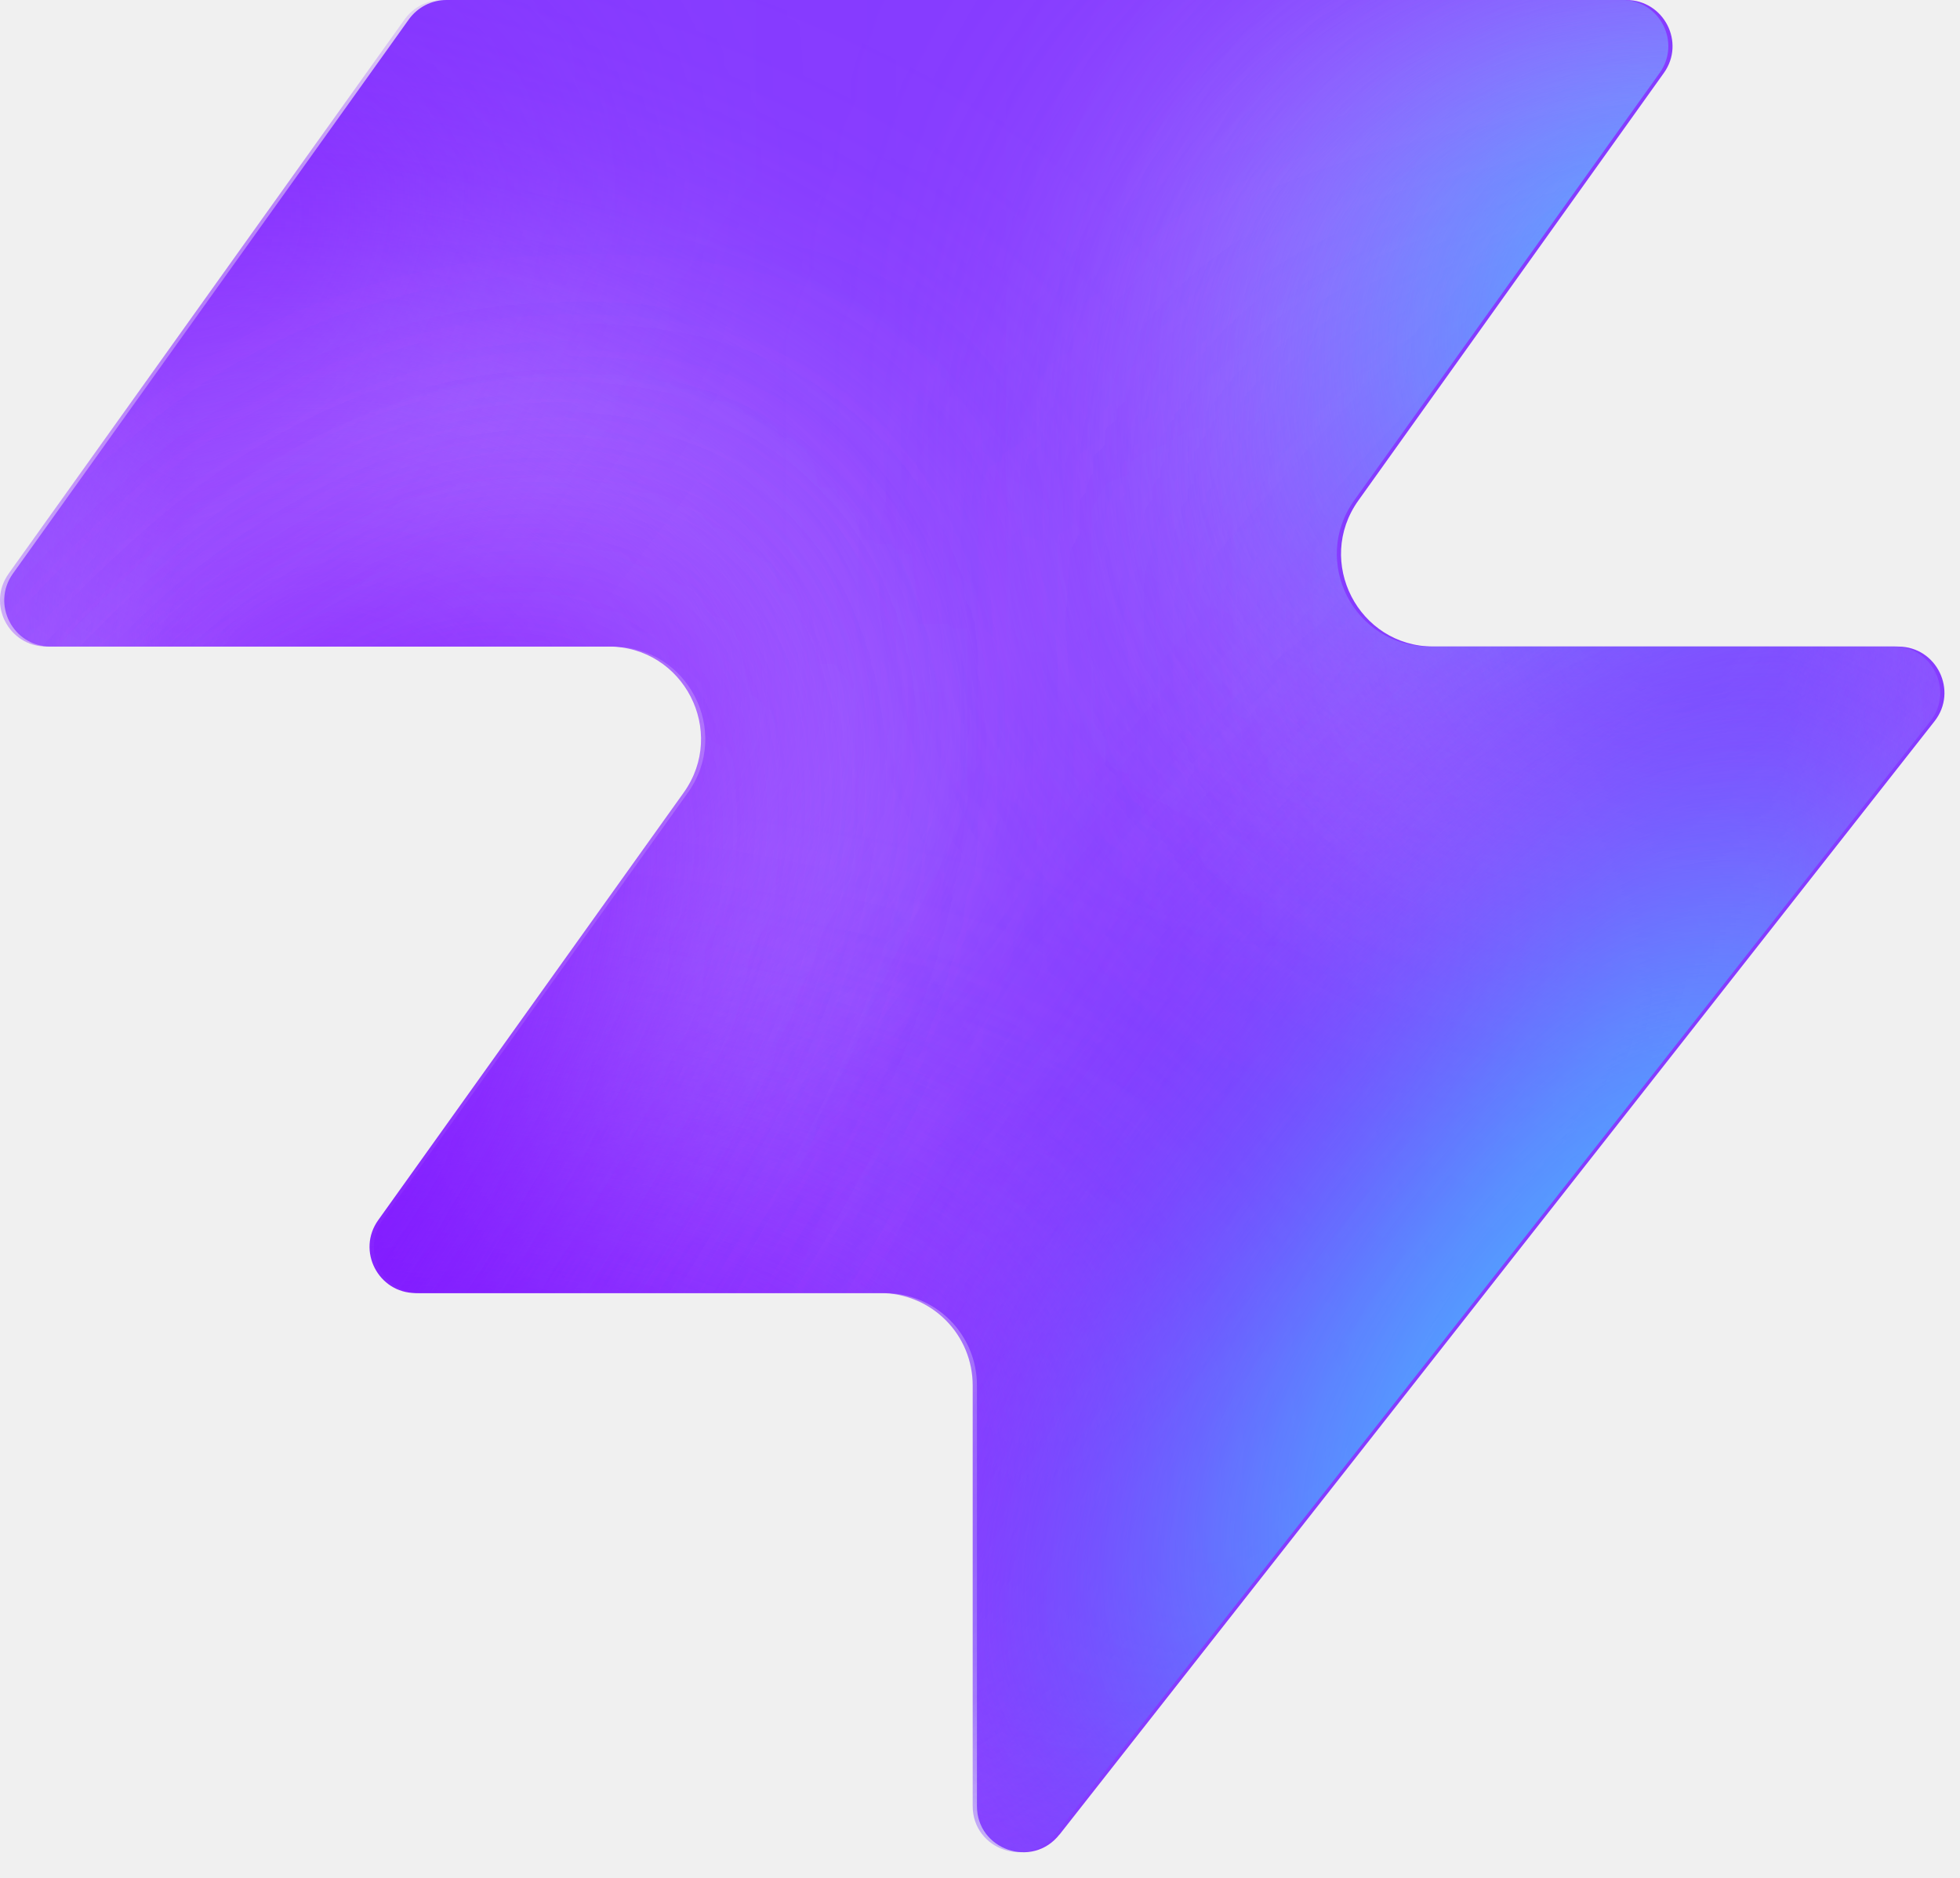
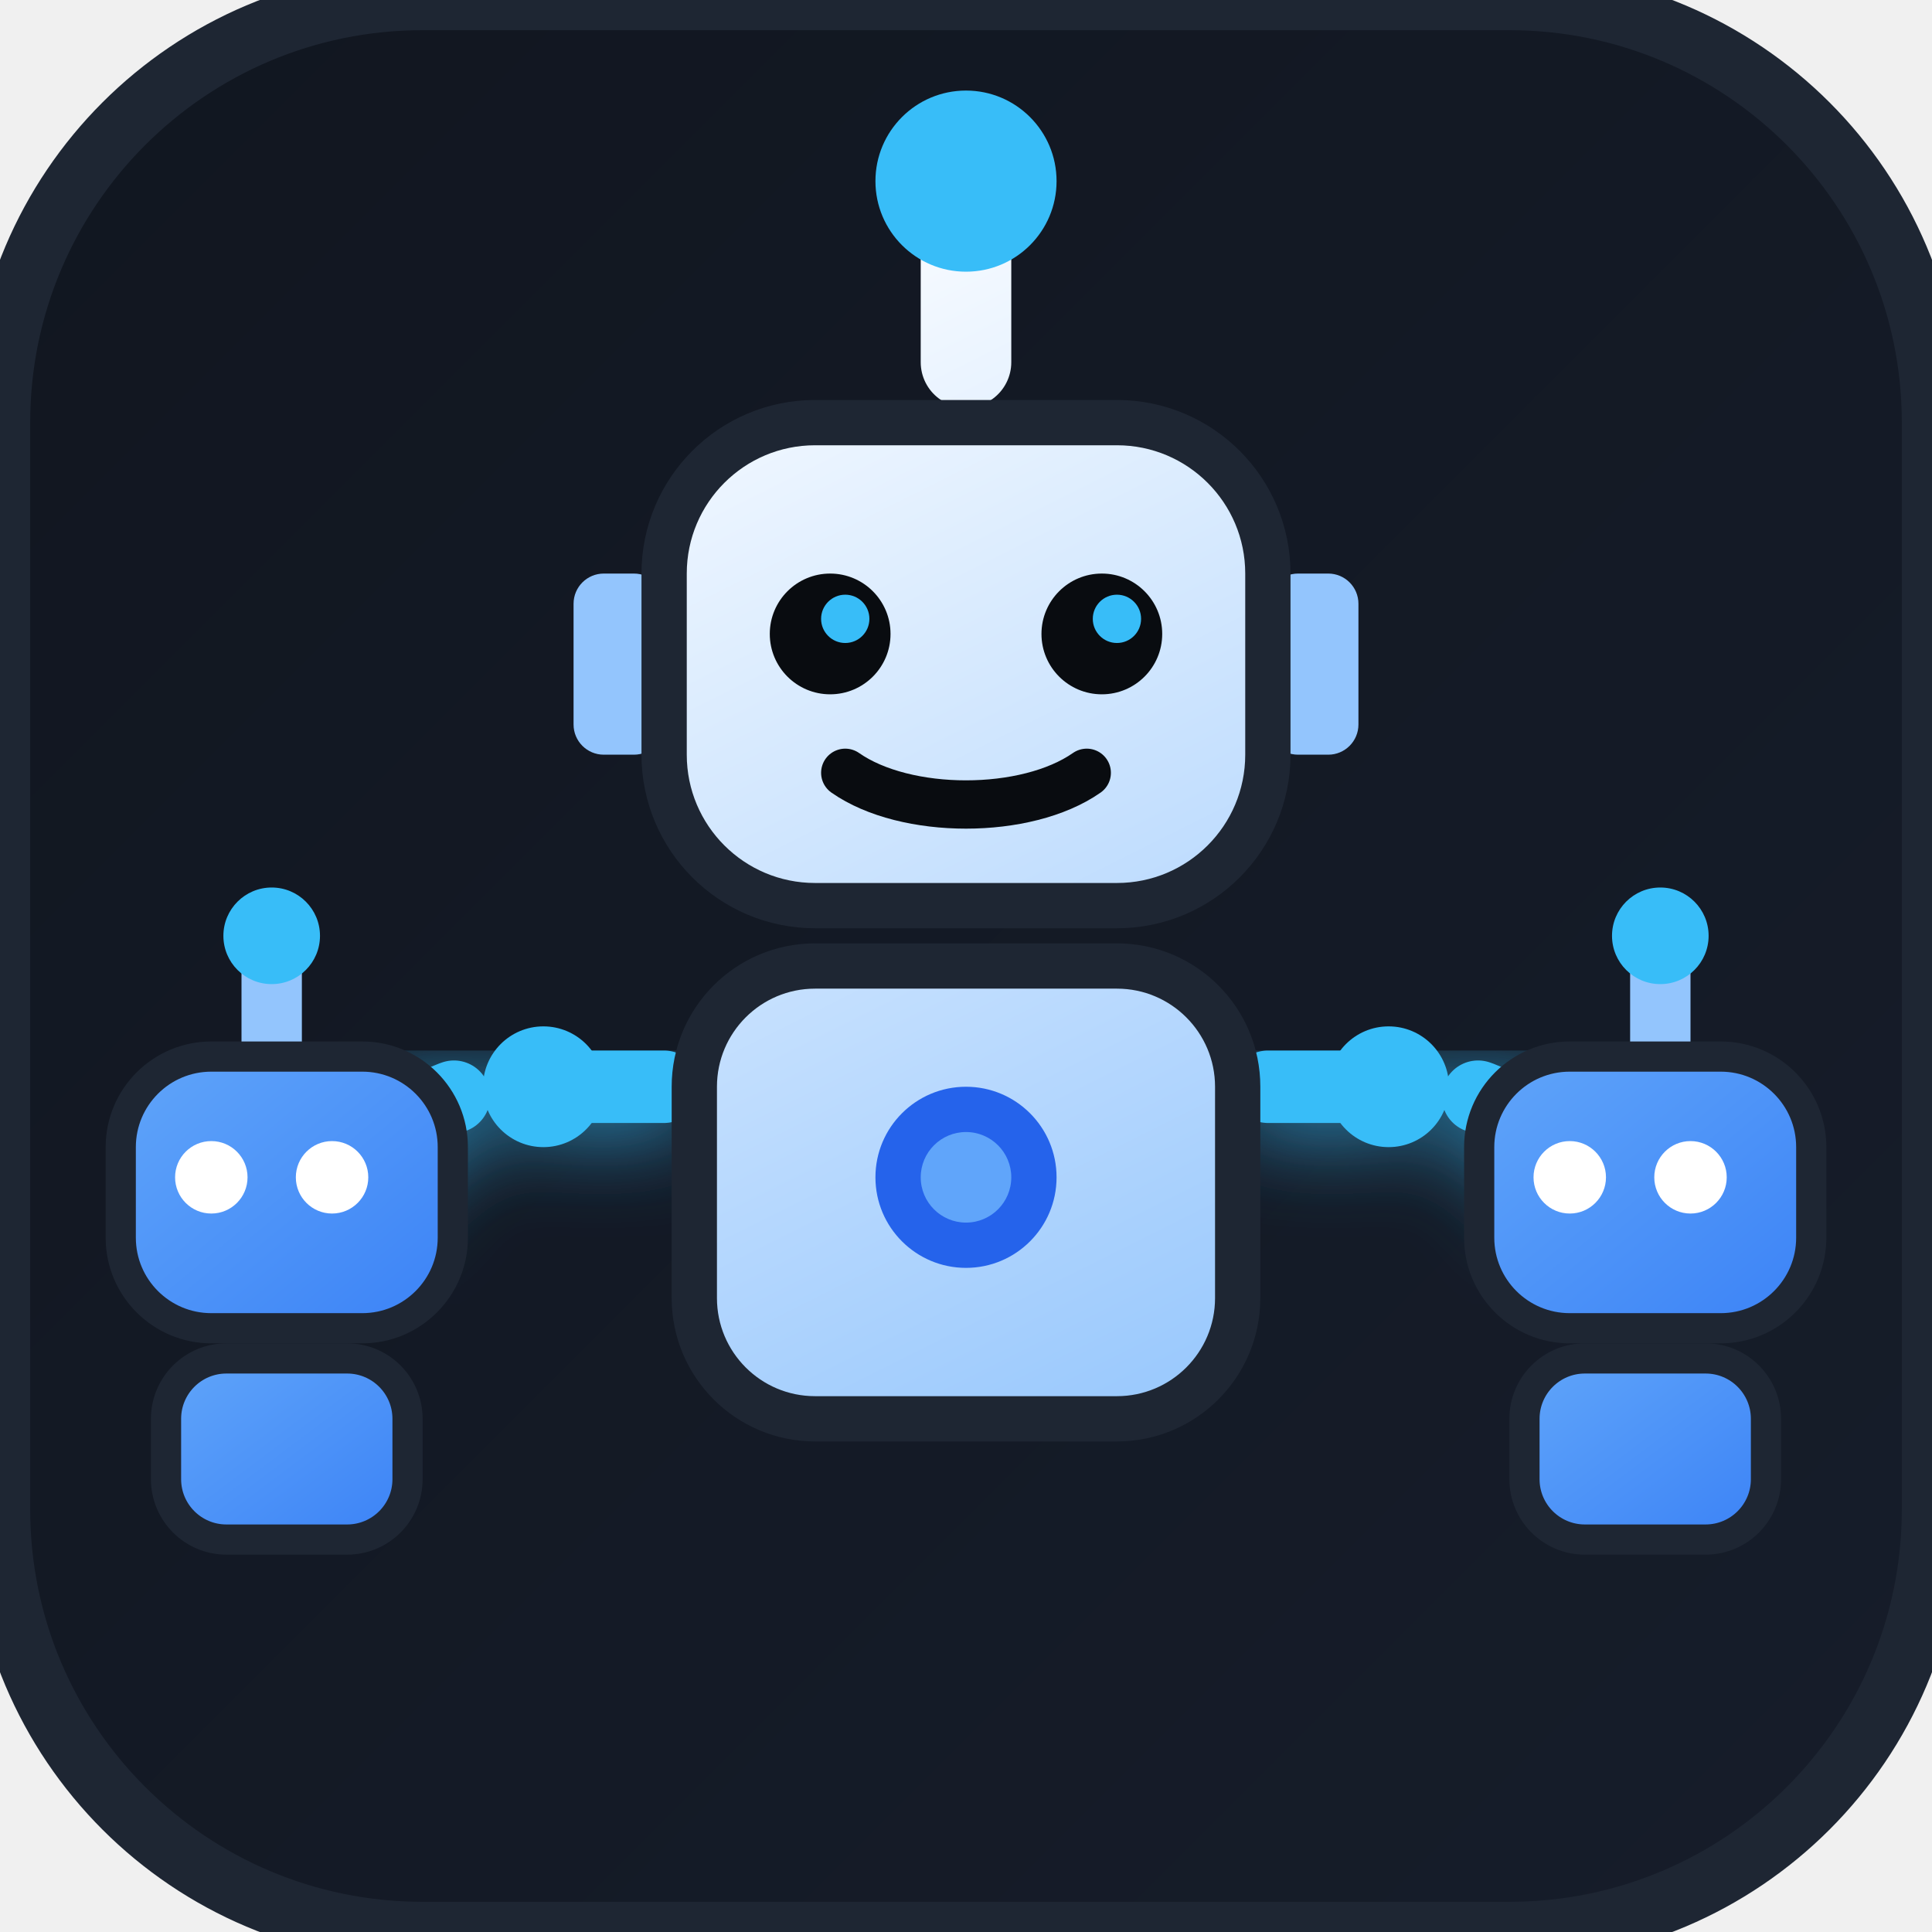
- <svg xmlns="http://www.w3.org/2000/svg" width="48" height="46" fill="none" viewBox="0 0 48 46">
-   <path fill="#863bff" d="M25.946 44.938c-.664.845-2.021.375-2.021-.698V33.937a2.26 2.26 0 0 0-2.262-2.262H10.287c-.92 0-1.456-1.04-.92-1.788l7.48-10.471c1.07-1.497 0-3.578-1.842-3.578H1.237c-.92 0-1.456-1.04-.92-1.788L10.013.474c.214-.297.556-.474.92-.474h28.894c.92 0 1.456 1.04.92 1.788l-7.48 10.471c-1.07 1.498 0 3.579 1.842 3.579h11.377c.943 0 1.473 1.088.89 1.83L25.947 44.94z" style="fill:#863bff;fill:color(display-p3 .525 .23 1);fill-opacity:1" />
-   <mask id="a" width="48" height="46" x="0" y="0" maskUnits="userSpaceOnUse" style="mask-type:alpha">
-     <path fill="#000" d="M25.842 44.938c-.664.844-2.021.375-2.021-.698V33.937a2.26 2.26 0 0 0-2.262-2.262H10.183c-.92 0-1.456-1.04-.92-1.788l7.48-10.471c1.07-1.498 0-3.579-1.842-3.579H1.133c-.92 0-1.456-1.04-.92-1.787L9.91.473c.214-.297.556-.474.92-.474h28.894c.92 0 1.456 1.04.92 1.788l-7.48 10.471c-1.07 1.498 0 3.578 1.842 3.578h11.377c.943 0 1.473 1.088.89 1.832L25.843 44.94z" style="fill:#000;fill-opacity:1" />
-   </mask>
-   <g mask="url(#a)">
-     <g filter="url(#b)">
-       <ellipse cx="5.508" cy="14.704" fill="#ede6ff" rx="5.508" ry="14.704" style="fill:#ede6ff;fill:color(display-p3 .927 .903 1);fill-opacity:1" transform="matrix(.00324 1 1 -.00324 -4.47 31.516)" />
-     </g>
-     <g filter="url(#c)">
-       <ellipse cx="10.399" cy="29.851" fill="#ede6ff" rx="10.399" ry="29.851" style="fill:#ede6ff;fill:color(display-p3 .927 .903 1);fill-opacity:1" transform="matrix(.00324 1 1 -.00324 -39.328 7.883)" />
-     </g>
-     <g filter="url(#d)">
-       <ellipse cx="5.508" cy="30.487" fill="#7e14ff" rx="5.508" ry="30.487" style="fill:#7e14ff;fill:color(display-p3 .492 .077 1);fill-opacity:1" transform="rotate(89.814 -25.913 -14.639)scale(1 -1)" />
-     </g>
-     <g filter="url(#e)">
-       <ellipse cx="5.508" cy="30.599" fill="#7e14ff" rx="5.508" ry="30.599" style="fill:#7e14ff;fill:color(display-p3 .492 .077 1);fill-opacity:1" transform="rotate(89.814 -32.644 -3.334)scale(1 -1)" />
-     </g>
-     <g filter="url(#f)">
-       <ellipse cx="5.508" cy="30.599" fill="#7e14ff" rx="5.508" ry="30.599" style="fill:#7e14ff;fill:color(display-p3 .492 .077 1);fill-opacity:1" transform="matrix(.00324 1 1 -.00324 -34.34 30.47)" />
-     </g>
-     <g filter="url(#g)">
-       <ellipse cx="14.072" cy="22.078" fill="#ede6ff" rx="14.072" ry="22.078" style="fill:#ede6ff;fill:color(display-p3 .927 .903 1);fill-opacity:1" transform="rotate(93.35 24.506 48.493)scale(-1 1)" />
-     </g>
-     <g filter="url(#h)">
-       <ellipse cx="3.47" cy="21.501" fill="#7e14ff" rx="3.47" ry="21.501" style="fill:#7e14ff;fill:color(display-p3 .492 .077 1);fill-opacity:1" transform="rotate(89.009 28.708 47.59)scale(-1 1)" />
-     </g>
-     <g filter="url(#i)">
-       <ellipse cx="3.47" cy="21.501" fill="#7e14ff" rx="3.47" ry="21.501" style="fill:#7e14ff;fill:color(display-p3 .492 .077 1);fill-opacity:1" transform="rotate(89.009 28.708 47.59)scale(-1 1)" />
-     </g>
-     <g filter="url(#j)">
-       <ellipse cx=".387" cy="8.972" fill="#7e14ff" rx="4.407" ry="29.108" style="fill:#7e14ff;fill:color(display-p3 .492 .077 1);fill-opacity:1" transform="rotate(39.51 .387 8.972)" />
-     </g>
-     <g filter="url(#k)">
-       <ellipse cx="47.523" cy="-6.092" fill="#7e14ff" rx="4.407" ry="29.108" style="fill:#7e14ff;fill:color(display-p3 .492 .077 1);fill-opacity:1" transform="rotate(37.892 47.523 -6.092)" />
-     </g>
-     <g filter="url(#l)">
-       <ellipse cx="41.412" cy="6.333" fill="#47bfff" rx="5.971" ry="9.665" style="fill:#47bfff;fill:color(display-p3 .28 .748 1);fill-opacity:1" transform="rotate(37.892 41.412 6.333)" />
-     </g>
-     <g filter="url(#m)">
-       <ellipse cx="-1.879" cy="38.332" fill="#7e14ff" rx="4.407" ry="29.108" style="fill:#7e14ff;fill:color(display-p3 .492 .077 1);fill-opacity:1" transform="rotate(37.892 -1.88 38.332)" />
-     </g>
-     <g filter="url(#n)">
-       <ellipse cx="-1.879" cy="38.332" fill="#7e14ff" rx="4.407" ry="29.108" style="fill:#7e14ff;fill:color(display-p3 .492 .077 1);fill-opacity:1" transform="rotate(37.892 -1.88 38.332)" />
-     </g>
-     <g filter="url(#o)">
-       <ellipse cx="35.651" cy="29.907" fill="#7e14ff" rx="4.407" ry="29.108" style="fill:#7e14ff;fill:color(display-p3 .492 .077 1);fill-opacity:1" transform="rotate(37.892 35.651 29.907)" />
-     </g>
-     <g filter="url(#p)">
-       <ellipse cx="38.418" cy="32.4" fill="#47bfff" rx="5.971" ry="15.297" style="fill:#47bfff;fill:color(display-p3 .28 .748 1);fill-opacity:1" transform="rotate(37.892 38.418 32.4)" />
-     </g>
-   </g>
+ <svg xmlns="http://www.w3.org/2000/svg" viewBox="0 0 32 32" fill="none">
  <defs>
-     <filter id="b" width="60.045" height="41.654" x="-19.77" y="16.149" color-interpolation-filters="sRGB" filterUnits="userSpaceOnUse">
-       <feFlood flood-opacity="0" result="BackgroundImageFix" />
-       <feBlend in="SourceGraphic" in2="BackgroundImageFix" result="shape" />
-       <feGaussianBlur result="effect1_foregroundBlur_2002_17158" stdDeviation="7.659" />
-     </filter>
-     <filter id="c" width="90.34" height="51.437" x="-54.613" y="-7.533" color-interpolation-filters="sRGB" filterUnits="userSpaceOnUse">
-       <feFlood flood-opacity="0" result="BackgroundImageFix" />
-       <feBlend in="SourceGraphic" in2="BackgroundImageFix" result="shape" />
-       <feGaussianBlur result="effect1_foregroundBlur_2002_17158" stdDeviation="7.659" />
-     </filter>
-     <filter id="d" width="79.355" height="29.4" x="-49.64" y="2.03" color-interpolation-filters="sRGB" filterUnits="userSpaceOnUse">
-       <feFlood flood-opacity="0" result="BackgroundImageFix" />
-       <feBlend in="SourceGraphic" in2="BackgroundImageFix" result="shape" />
-       <feGaussianBlur result="effect1_foregroundBlur_2002_17158" stdDeviation="4.596" />
-     </filter>
-     <filter id="e" width="79.579" height="29.4" x="-45.045" y="20.029" color-interpolation-filters="sRGB" filterUnits="userSpaceOnUse">
-       <feFlood flood-opacity="0" result="BackgroundImageFix" />
-       <feBlend in="SourceGraphic" in2="BackgroundImageFix" result="shape" />
-       <feGaussianBlur result="effect1_foregroundBlur_2002_17158" stdDeviation="4.596" />
-     </filter>
-     <filter id="f" width="79.579" height="29.4" x="-43.513" y="21.178" color-interpolation-filters="sRGB" filterUnits="userSpaceOnUse">
-       <feFlood flood-opacity="0" result="BackgroundImageFix" />
-       <feBlend in="SourceGraphic" in2="BackgroundImageFix" result="shape" />
-       <feGaussianBlur result="effect1_foregroundBlur_2002_17158" stdDeviation="4.596" />
-     </filter>
-     <filter id="g" width="74.749" height="58.852" x="15.756" y="-17.901" color-interpolation-filters="sRGB" filterUnits="userSpaceOnUse">
-       <feFlood flood-opacity="0" result="BackgroundImageFix" />
-       <feBlend in="SourceGraphic" in2="BackgroundImageFix" result="shape" />
-       <feGaussianBlur result="effect1_foregroundBlur_2002_17158" stdDeviation="7.659" />
-     </filter>
-     <filter id="h" width="61.377" height="25.362" x="23.548" y="2.284" color-interpolation-filters="sRGB" filterUnits="userSpaceOnUse">
-       <feFlood flood-opacity="0" result="BackgroundImageFix" />
-       <feBlend in="SourceGraphic" in2="BackgroundImageFix" result="shape" />
-       <feGaussianBlur result="effect1_foregroundBlur_2002_17158" stdDeviation="4.596" />
-     </filter>
-     <filter id="i" width="61.377" height="25.362" x="23.548" y="2.284" color-interpolation-filters="sRGB" filterUnits="userSpaceOnUse">
-       <feFlood flood-opacity="0" result="BackgroundImageFix" />
-       <feBlend in="SourceGraphic" in2="BackgroundImageFix" result="shape" />
-       <feGaussianBlur result="effect1_foregroundBlur_2002_17158" stdDeviation="4.596" />
-     </filter>
-     <filter id="j" width="56.045" height="63.649" x="-27.636" y="-22.853" color-interpolation-filters="sRGB" filterUnits="userSpaceOnUse">
-       <feFlood flood-opacity="0" result="BackgroundImageFix" />
-       <feBlend in="SourceGraphic" in2="BackgroundImageFix" result="shape" />
-       <feGaussianBlur result="effect1_foregroundBlur_2002_17158" stdDeviation="4.596" />
-     </filter>
-     <filter id="k" width="54.814" height="64.646" x="20.116" y="-38.415" color-interpolation-filters="sRGB" filterUnits="userSpaceOnUse">
-       <feFlood flood-opacity="0" result="BackgroundImageFix" />
-       <feBlend in="SourceGraphic" in2="BackgroundImageFix" result="shape" />
-       <feGaussianBlur result="effect1_foregroundBlur_2002_17158" stdDeviation="4.596" />
-     </filter>
-     <filter id="l" width="33.541" height="35.313" x="24.641" y="-11.323" color-interpolation-filters="sRGB" filterUnits="userSpaceOnUse">
-       <feFlood flood-opacity="0" result="BackgroundImageFix" />
-       <feBlend in="SourceGraphic" in2="BackgroundImageFix" result="shape" />
-       <feGaussianBlur result="effect1_foregroundBlur_2002_17158" stdDeviation="4.596" />
-     </filter>
-     <filter id="m" width="54.814" height="64.646" x="-29.286" y="6.009" color-interpolation-filters="sRGB" filterUnits="userSpaceOnUse">
-       <feFlood flood-opacity="0" result="BackgroundImageFix" />
-       <feBlend in="SourceGraphic" in2="BackgroundImageFix" result="shape" />
-       <feGaussianBlur result="effect1_foregroundBlur_2002_17158" stdDeviation="4.596" />
-     </filter>
-     <filter id="n" width="54.814" height="64.646" x="-29.286" y="6.009" color-interpolation-filters="sRGB" filterUnits="userSpaceOnUse">
-       <feFlood flood-opacity="0" result="BackgroundImageFix" />
-       <feBlend in="SourceGraphic" in2="BackgroundImageFix" result="shape" />
-       <feGaussianBlur result="effect1_foregroundBlur_2002_17158" stdDeviation="4.596" />
-     </filter>
-     <filter id="o" width="54.814" height="64.646" x="8.244" y="-2.416" color-interpolation-filters="sRGB" filterUnits="userSpaceOnUse">
-       <feFlood flood-opacity="0" result="BackgroundImageFix" />
-       <feBlend in="SourceGraphic" in2="BackgroundImageFix" result="shape" />
-       <feGaussianBlur result="effect1_foregroundBlur_2002_17158" stdDeviation="4.596" />
-     </filter>
-     <filter id="p" width="39.409" height="43.623" x="18.713" y="10.588" color-interpolation-filters="sRGB" filterUnits="userSpaceOnUse">
-       <feFlood flood-opacity="0" result="BackgroundImageFix" />
-       <feBlend in="SourceGraphic" in2="BackgroundImageFix" result="shape" />
-       <feGaussianBlur result="effect1_foregroundBlur_2002_17158" stdDeviation="4.596" />
+     <linearGradient id="favBgGrad" x1="0" y1="0" x2="32" y2="32" gradientUnits="userSpaceOnUse">
+       <stop offset="0%" stop-color="#111620" />
+       <stop offset="100%" stop-color="#161D2A" />
+     </linearGradient>
+     <linearGradient id="mainBotGrad" x1="11" y1="4" x2="21" y2="24" gradientUnits="userSpaceOnUse">
+       <stop offset="0%" stop-color="#FFFFFF" />
+       <stop offset="100%" stop-color="#93C5FD" />
+     </linearGradient>
+     <linearGradient id="subBotGrad" x1="0" y1="0" x2="1" y2="1">
+       <stop offset="0%" stop-color="#60A5FA" />
+       <stop offset="100%" stop-color="#3B82F6" />
+     </linearGradient>
+     <filter id="circuitGlow" x="-20%" y="-20%" width="140%" height="140%">
+       <feDropShadow dx="0" dy="0" stdDeviation="0.8" flood-color="#38BDF8" flood-opacity="0.9" />
    </filter>
  </defs>
+   <rect width="32" height="32" rx="7" fill="url(#favBgGrad)" stroke="#1E2633" stroke-width="1" />
+   <path d="M11 18 H 8.5 C 7 18 6 19 6 20.5 V 21" stroke="#38BDF8" stroke-width="1.2" stroke-linecap="round" stroke-dasharray="2 1.5" filter="url(#circuitGlow)" />
+   <path d="M21 18 H 23.5 C 25 18 26 19 26 20.5 V 21" stroke="#38BDF8" stroke-width="1.2" stroke-linecap="round" stroke-dasharray="2 1.5" filter="url(#circuitGlow)" />
+   <circle cx="9" cy="18" r="1" fill="#38BDF8" />
+   <circle cx="23" cy="18" r="1" fill="#38BDF8" />
+   <line x1="16" y1="6" x2="16" y2="3.5" stroke="url(#mainBotGrad)" stroke-width="1.5" stroke-linecap="round" />
+   <circle cx="16" cy="3" r="1.5" fill="#38BDF8" />
+   <rect x="9.5" y="9.5" width="1.5" height="3" rx="0.5" fill="#93C5FD" />
+   <rect x="21" y="9.5" width="1.5" height="3" rx="0.5" fill="#93C5FD" />
+   <rect x="11" y="7" width="10" height="8" rx="2.5" fill="url(#mainBotGrad)" stroke="#1E2633" stroke-width="0.75" />
+   <circle cx="13.75" cy="10.5" r="1" fill="#090C10" />
+   <circle cx="18.25" cy="10.5" r="1" fill="#090C10" />
+   <circle cx="14" cy="10.25" r="0.4" fill="#38BDF8" />
+   <circle cx="18.5" cy="10.25" r="0.4" fill="#38BDF8" />
+   <path d="M14 12.8 C 15 13.5 17 13.5 18 12.8" stroke="#090C10" stroke-width="0.8" stroke-linecap="round" />
+   <rect x="11.5" y="16" width="9" height="7.5" rx="2" fill="url(#mainBotGrad)" stroke="#1E2633" stroke-width="0.75" />
+   <circle cx="16" cy="19.5" r="1.5" fill="#2563EB" />
+   <circle cx="16" cy="19.5" r="0.75" fill="#60A5FA" />
+   <line x1="4.5" y1="17.5" x2="4.5" y2="16" stroke="#93C5FD" stroke-width="1" stroke-linecap="round" />
+   <circle cx="4.5" cy="15.5" r="0.8" fill="#38BDF8" />
+   <rect x="2" y="17.5" width="5.5" height="4.5" rx="1.5" fill="url(#subBotGrad)" stroke="#1E2633" stroke-width="0.5" />
+   <circle cx="3.5" cy="19.5" r="0.6" fill="#FFFFFF" />
+   <circle cx="5.5" cy="19.5" r="0.6" fill="#FFFFFF" />
+   <rect x="2.75" y="22.5" width="4" height="3" rx="1" fill="url(#subBotGrad)" stroke="#1E2633" stroke-width="0.5" />
+   <line x1="27.5" y1="17.5" x2="27.5" y2="16" stroke="#93C5FD" stroke-width="1" stroke-linecap="round" />
+   <circle cx="27.5" cy="15.5" r="0.8" fill="#38BDF8" />
+   <rect x="24.5" y="17.5" width="5.5" height="4.5" rx="1.5" fill="url(#subBotGrad)" stroke="#1E2633" stroke-width="0.5" />
+   <circle cx="26" cy="19.5" r="0.6" fill="#FFFFFF" />
+   <circle cx="28" cy="19.5" r="0.6" fill="#FFFFFF" />
+   <rect x="25.25" y="22.5" width="4" height="3" rx="1" fill="url(#subBotGrad)" stroke="#1E2633" stroke-width="0.5" />
</svg>
